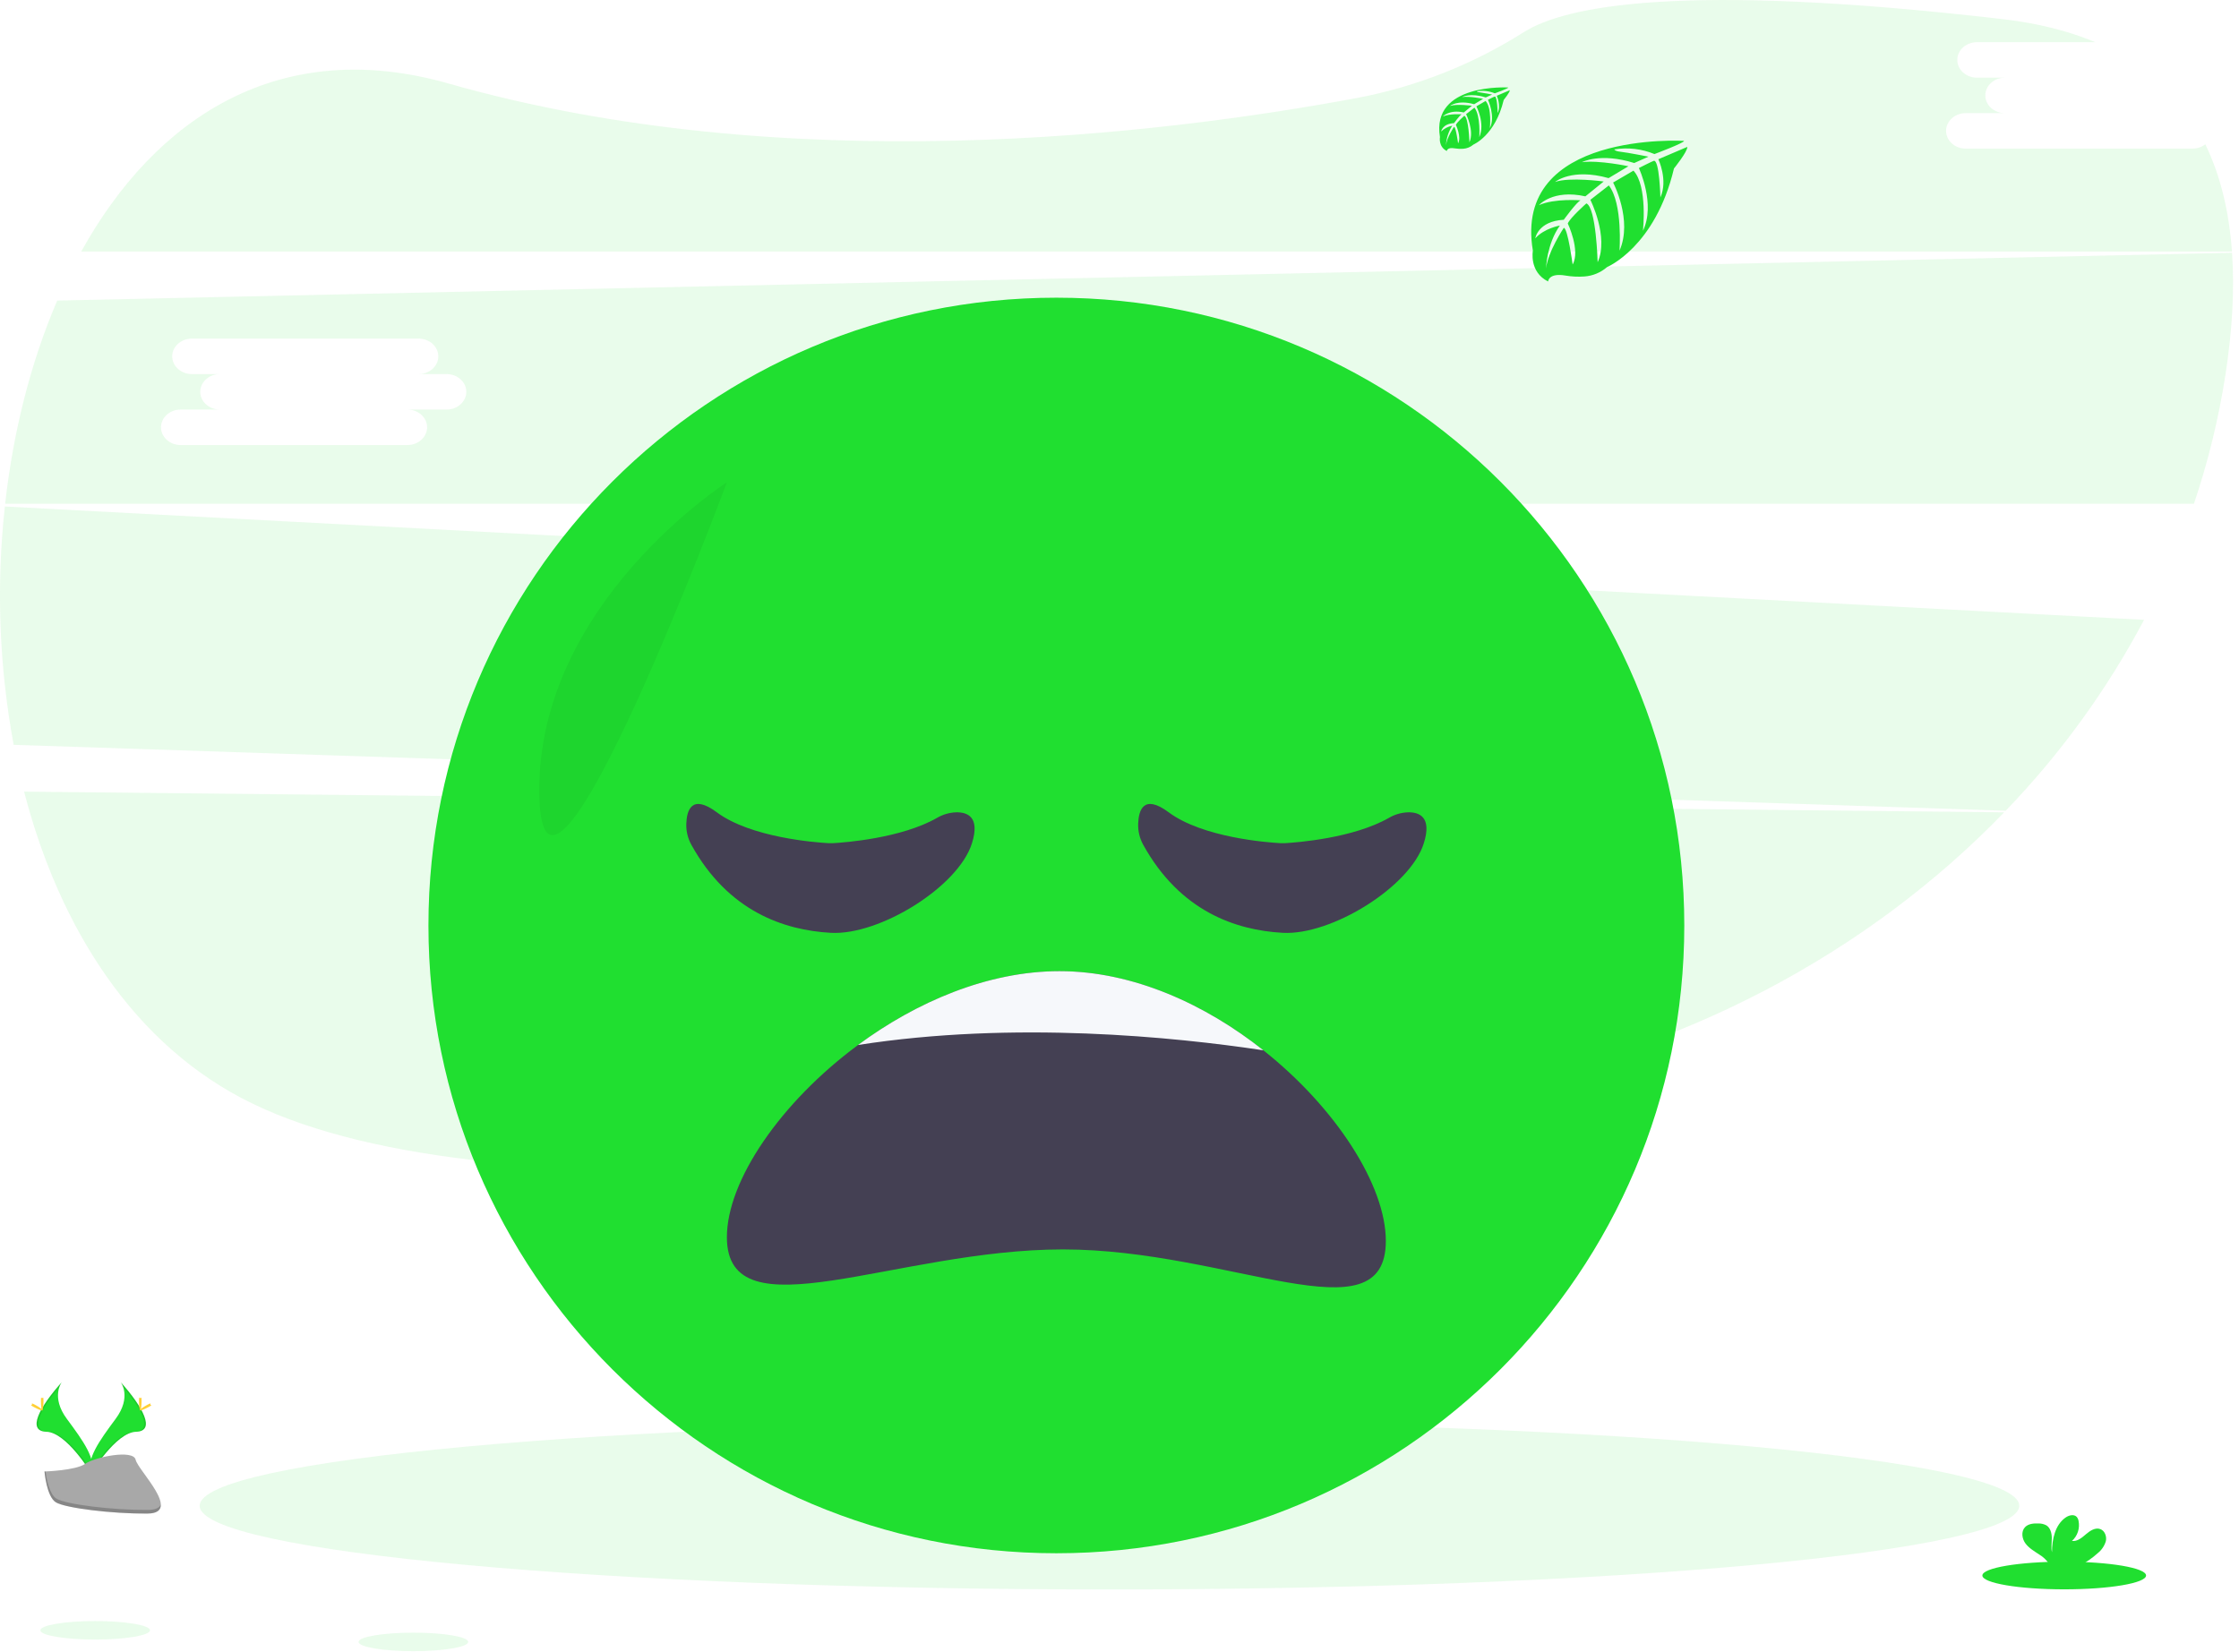
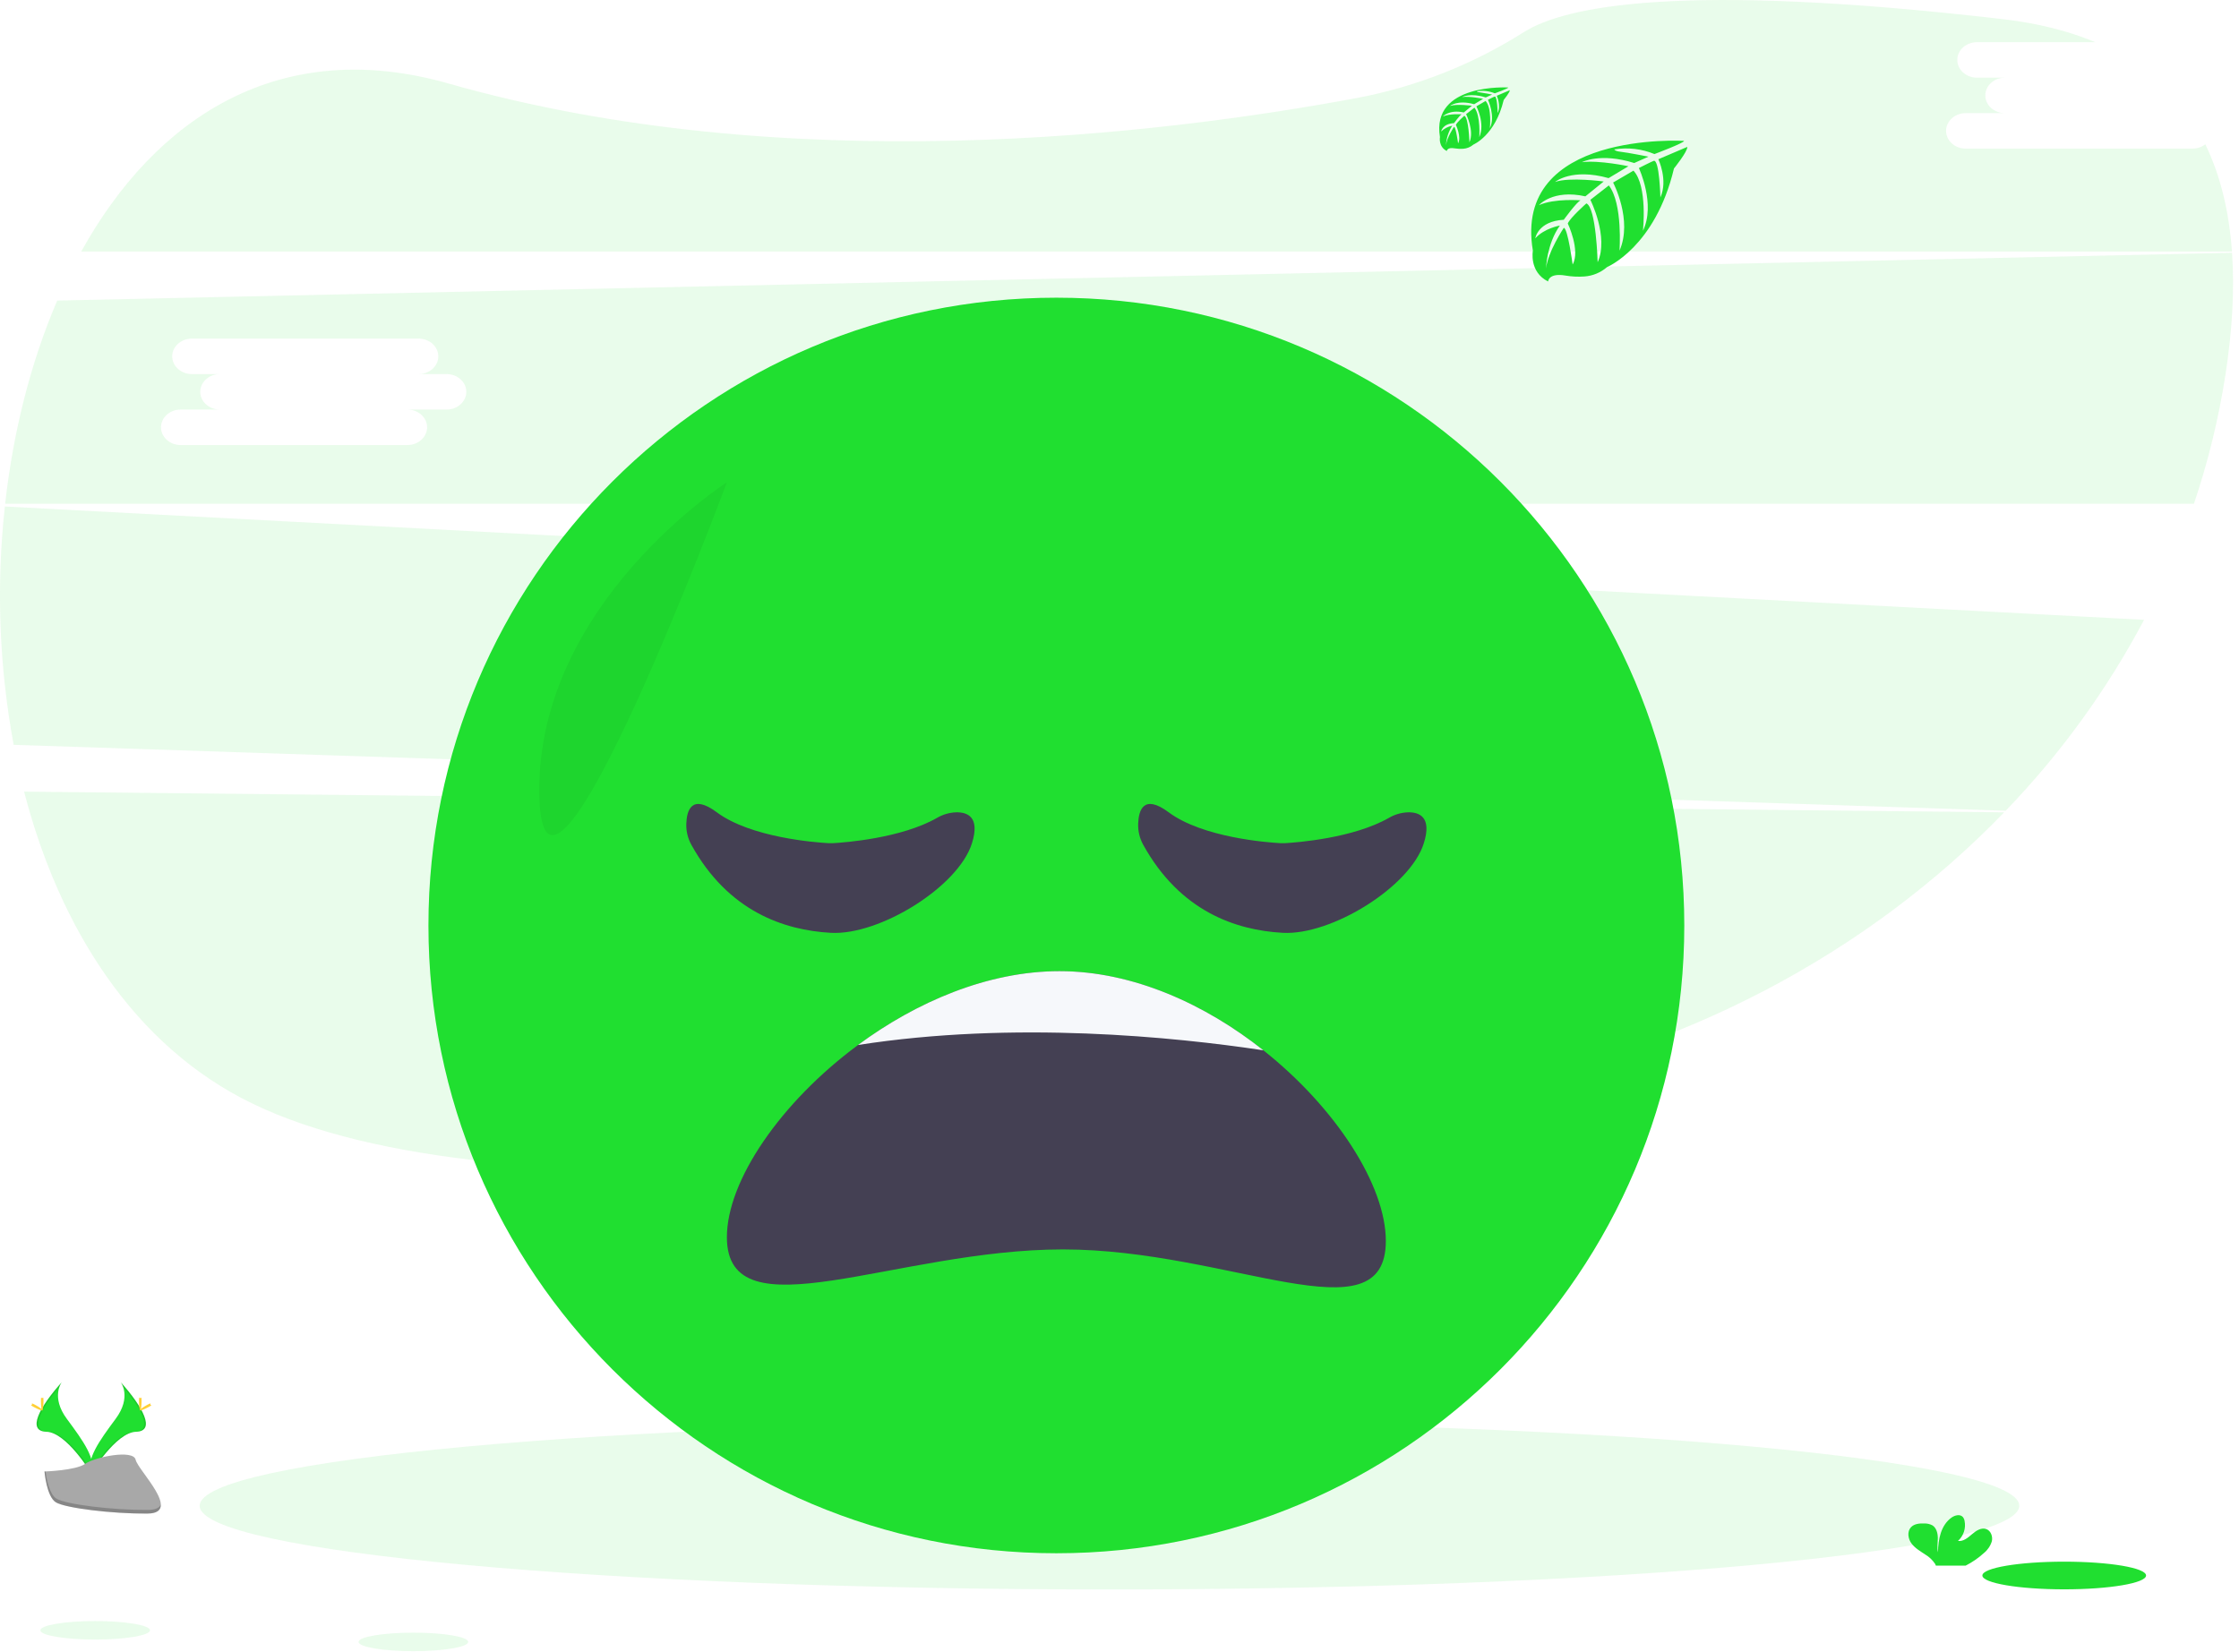
<svg xmlns="http://www.w3.org/2000/svg" data-name="Layer 1" width="1100.02" height="811.41" viewBox="0 0 1100.02 811.41" version="1.1" id="svg1761">
  <defs id="defs1603">
    <linearGradient id="785c60ff-874e-47fc-85e9-4f7317d8d736-282" x1="942.13" y1="802.28" x2="942.13" y2="308.24" gradientUnits="userSpaceOnUse">
      <stop offset="0" stop-color="gray" stop-opacity="0.25" id="stop1596" />
      <stop offset="0.54" stop-color="gray" stop-opacity="0.12" id="stop1598" />
      <stop offset="1" stop-color="gray" stop-opacity="0.1" id="stop1600" />
    </linearGradient>
  </defs>
  <path d="M61.83,433.31C79.2,500.44,115.94,558.47,174,586.6c120.7,58.46,392.91,28.31,596.07-6.3C875.16,562.4,967.53,513,1034.63,443.48Z" transform="translate(-49.99 -44.29)" fill="#20df30" opacity="0.1" id="path1607" />
  <path d="M1127.19,117.32H1015.72c-5.29,0-9.63-3.92-9.63-8.71s4.34-8.72,9.63-8.72H1035c-5.3,0-9.63-3.92-9.63-8.72s4.33-8.71,9.63-8.71h-13.76c-5.3,0-9.64-3.92-9.64-8.72s4.34-8.71,9.64-8.71h58.18c-12.91-5.43-28-9.29-45.39-11.32C875.38,35.28,818.74,47.47,798.76,60a234.52,234.52,0,0,1-81.54,32.34c-97.88,18.27-280.93,40.25-446.84-7C187.92,61.81,126.63,101.52,89.9,167.9H1146.55c-1.38-19.29-5.51-37.11-13.09-52.7A10.17,10.17,0,0,1,1127.19,117.32Z" transform="translate(-49.99 -44.29)" fill="#20df30" opacity="0.1" id="path1609" />
  <path d="M52.38,293.19A402.53,402.53,0,0,0,56.7,410.31l978.68,32.39a415.21,415.21,0,0,0,68-93.82Zm387.08,83.55H420.19c5.3,0,9.64,3.93,9.64,8.72s-4.34,8.71-9.64,8.71H308.72c-5.29,0-9.63-3.92-9.63-8.71s4.34-8.72,9.63-8.72H328c-5.3,0-9.63-3.92-9.63-8.71s4.33-8.72,9.63-8.72H314.23c-5.3,0-9.64-3.92-9.64-8.71s4.34-8.72,9.64-8.72H425.7c5.3,0,9.63,3.92,9.63,8.72s-4.33,8.71-9.63,8.71h13.76c5.3,0,9.63,3.92,9.63,8.72S444.76,376.74,439.46,376.74Z" transform="translate(-49.99 -44.29)" fill="#20df30" opacity="0.1" id="path1611" />
  <path d="M1146.59,168.5,78.11,192c-13,30.23-21.62,64.41-25.59,99.83H1127.87a379.29,379.29,0,0,0,15.52-63.63C1146.6,207.39,1147.88,187.26,1146.59,168.5ZM269.46,245.55H250.19c5.3,0,9.64,3.93,9.64,8.72s-4.34,8.72-9.64,8.72H138.72c-5.29,0-9.63-3.93-9.63-8.72s4.34-8.72,9.63-8.72H158c-5.3,0-9.63-3.92-9.63-8.71s4.33-8.72,9.63-8.72H144.23c-5.3,0-9.64-3.92-9.64-8.71s4.34-8.72,9.64-8.72H255.7c5.3,0,9.63,3.92,9.63,8.72s-4.33,8.71-9.63,8.71h13.76c5.3,0,9.63,3.93,9.63,8.72S274.76,245.55,269.46,245.55Z" transform="translate(-49.99 -44.29)" fill="#20df30" opacity="0.1" id="path1613" />
  <ellipse cx="545.08" cy="739.96" rx="446.98" ry="41.12" fill="#20df30" opacity="0.1" id="ellipse1615" />
  <circle cx="518.99" cy="454.79" r="308.5" fill="#20df30" id="circle1715" />
  <path d="M730.85,654.11c0,48.7-76.56,4.16-158.64,4.16s-165.1,42.7-165.1-6c0-27.77,26.46-66.39,64.42-94.44h0c28.6-21.14,63.72-36.28,99-36.28,36.28,0,71.82,16.39,100.17,38.89C706.48,588.81,730.85,626.93,730.85,654.11Z" transform="translate(-49.99 -44.29)" fill="#444053" id="path1717" />
  <path d="M670.69,560.42c-43.63-6.57-122.54-14.58-199.16-2.61,28.6-21.14,63.72-36.28,99-36.28C606.8,521.53,642.34,537.92,670.69,560.42Z" transform="translate(-49.99 -44.29)" fill="#f6f8fb" id="path1719" />
  <path d="M407.11,281.31s-92.93,59.41-92.17,152.34S407.11,281.31,407.11,281.31Z" transform="translate(-49.99 -44.29)" opacity="0.05" id="path1721" />
  <path d="M877.36,113.52s-84.2-5.07-74.27,53.93c0,0-2,10.42,7.48,15.16,0,0,.15-4.37,8.63-2.89a39,39,0,0,0,9.15.44,19,19,0,0,0,11.18-4.62h0s23.67-9.77,32.88-48.46c0,0,6.81-8.44,6.54-10.6l-14.21,6.06s4.85,10.25,1,18.77c0,0-.46-18.39-3.19-18-.55.09-7.38,3.55-7.38,3.55s8.35,17.86,2,30.83c0,0,2.39-22-4.66-29.54l-10,5.84s9.76,18.44,3.14,33.49c0,0,1.7-23.08-5.24-32.07l-9.07,7.07s9.17,18.18,3.58,30.66c0,0-.73-26.87-5.54-28.9,0,0-7.93,7-9.14,9.87,0,0,6.28,13.19,2.39,20.15,0,0-2.39-17.9-4.35-18,0,0-7.9,11.86-8.73,20,0,0,.35-12.1,6.81-21.13,0,0-7.64,1.31-12.09,6.27,0,0,1.23-8.39,14-9.12,0,0,6.53-9,8.28-9.54,0,0-12.75-1.07-20.48,2.36,0,0,6.8-7.91,22.81-4.32l9-7.3s-16.78-2.3-23.9.24c0,0,8.19-7,26.31-1.9l9.75-5.83s-14.31-3.08-22.84-2c0,0,9-4.85,25.69.41l7-3.13s-10.49-2.06-13.56-2.38-3.23-1.18-3.23-1.18A36.35,36.35,0,0,1,862.83,120S877.61,114.45,877.36,113.52Z" transform="translate(-49.99 -44.29)" fill="#20df30" id="path1723" />
  <path d="M791,87.29s-38-2.3-33.56,24.36c0,0-.89,4.71,3.38,6.85,0,0,.06-2,3.9-1.3a18.06,18.06,0,0,0,4.13.2,8.69,8.69,0,0,0,5.06-2.09h0s10.69-4.42,14.85-21.9c0,0,3.08-3.81,3-4.79l-6.42,2.74s2.2,4.63.47,8.48c0,0-.21-8.31-1.44-8.11-.25,0-3.34,1.6-3.34,1.6s3.78,8.07.93,13.93c0,0,1.08-9.94-2.1-13.35l-4.52,2.64s4.41,8.34,1.42,15.14c0,0,.76-10.43-2.37-14.49l-4.1,3.19s4.14,8.21,1.62,13.85c0,0-.33-12.14-2.51-13.06,0,0-3.58,3.16-4.13,4.46,0,0,2.84,6,1.08,9.11,0,0-1.08-8.09-2-8.12,0,0-3.57,5.35-3.94,9a19.48,19.48,0,0,1,3.07-9.55,10.71,10.71,0,0,0-5.46,2.83s.55-3.79,6.34-4.12c0,0,2.95-4.06,3.74-4.31,0,0-5.76-.48-9.25,1.07,0,0,3.07-3.58,10.31-2l4-3.29s-7.58-1-10.8.1c0,0,3.7-3.16,11.89-.85l4.4-2.64s-6.46-1.39-10.32-.89c0,0,4.07-2.19,11.61.19l3.15-1.42s-4.74-.93-6.12-1.07-1.47-.53-1.47-.53a16.39,16.39,0,0,1,8.9,1S791.11,87.71,791,87.29Z" transform="translate(-49.99 -44.29)" fill="#20df30" id="path1725" />
  <ellipse cx="46.77" cy="801.15" rx="26.93" ry="4.55" fill="#20df30" opacity="0.1" id="ellipse1729" />
  <ellipse cx="203.1" cy="806.86" rx="26.93" ry="4.55" fill="#20df30" opacity="0.1" id="ellipse1731" />
  <ellipse cx="1014.15" cy="774.22" rx="40.21" ry="6.8" fill="#20df30" id="ellipse1733" />
-   <path d="M1080.76,807.4a11.73,11.73,0,0,0,3.84-5.79c.49-2.29-.49-5.05-2.68-5.89-2.46-.94-5.09.77-7.08,2.49s-4.28,3.68-6.89,3.32a10.47,10.47,0,0,0,3.24-9.81,4.12,4.12,0,0,0-.9-2c-1.37-1.46-3.84-.84-5.48.31-5.2,3.66-6.65,10.72-6.68,17.08-.52-2.29-.08-4.68-.09-7s-.66-5-2.64-6.23a8,8,0,0,0-4-.94c-2.34-.09-4.94.14-6.54,1.85-2,2.13-1.47,5.69.26,8s4.35,3.81,6.76,5.42a15,15,0,0,1,4.84,4.61,4.83,4.83,0,0,1,.36.83h14.65A40.77,40.77,0,0,0,1080.76,807.4Z" transform="translate(-49.99 -44.29)" fill="#20df30" id="path1735" />
+   <path d="M1024.76,807.4a11.73,11.73,0,0,0,3.84-5.79c.49-2.29-.49-5.05-2.68-5.89-2.46-.94-5.09.77-7.08,2.49s-4.28,3.68-6.89,3.32a10.47,10.47,0,0,0,3.24-9.81,4.12,4.12,0,0,0-.9-2c-1.37-1.46-3.84-.84-5.48.31-5.2,3.66-6.65,10.72-6.68,17.08-.52-2.29-.08-4.68-.09-7s-.66-5-2.64-6.23a8,8,0,0,0-4-.94c-2.34-.09-4.94.14-6.54,1.85-2,2.13-1.47,5.69.26,8s4.35,3.81,6.76,5.42a15,15,0,0,1,4.84,4.61,4.83,4.83,0,0,1,.36.83h14.65A40.77,40.77,0,0,0,1024.76,807.4Z" transform="translate(-49.99 -44.29)" fill="#20df30" id="path1735" />
  <path d="M109.33,723.55s5.49,7.18-2.54,18-14.65,20-12,26.76c0,0,12.11-20.14,22-20.43S120.17,735.66,109.33,723.55Z" transform="translate(-49.99 -44.29)" fill="#20df30" id="path1737" />
  <path d="M109.33,723.55a9,9,0,0,1,1.12,2.25c9.62,11.3,14.74,21.85,5.5,22.11-8.62.25-19,15.65-21.43,19.54a9.3,9.3,0,0,0,.3.89s12.11-20.14,22-20.43S120.17,735.66,109.33,723.55Z" transform="translate(-49.99 -44.29)" opacity="0.1" id="path1739" />
  <path d="M119.54,732.7c0,2.53-.29,4.58-.64,4.58s-.63-2-.63-4.58.35-1.34.71-1.34S119.54,730.17,119.54,732.7Z" transform="translate(-49.99 -44.29)" fill="#ffd037" id="path1741" />
  <path d="M123,735.72c-2.22,1.21-4.15,1.94-4.32,1.63s1.5-1.53,3.72-2.74,1.34-.33,1.51,0S125.26,734.51,123,735.72Z" transform="translate(-49.99 -44.29)" fill="#ffd037" id="path1743" />
  <path d="M80.31,723.55s-5.49,7.18,2.53,18,14.65,20,12,26.76c0,0-12.12-20.14-22-20.43S69.46,735.66,80.31,723.55Z" transform="translate(-49.99 -44.29)" fill="#20df30" id="path1745" />
  <path d="M80.31,723.55a8.63,8.63,0,0,0-1.12,2.25c-9.62,11.3-14.75,21.85-5.5,22.11,8.61.25,19,15.65,21.42,19.54a9.24,9.24,0,0,1-.29.89s-12.12-20.14-22-20.43S69.46,735.66,80.31,723.55Z" transform="translate(-49.99 -44.29)" opacity="0.1" id="path1747" />
  <path d="M70.1,732.7c0,2.53.28,4.58.63,4.58s.63-2,.63-4.58-.35-1.34-.7-1.34S70.1,730.17,70.1,732.7Z" transform="translate(-49.99 -44.29)" fill="#ffd037" id="path1749" />
  <path d="M66.59,735.72c2.22,1.21,4.16,1.94,4.33,1.63s-1.5-1.53-3.72-2.74-1.35-.33-1.51,0S64.37,734.51,66.59,735.72Z" transform="translate(-49.99 -44.29)" fill="#ffd037" id="path1751" />
  <path d="M71.85,767.4s15.36-.47,20-3.77,23.63-7.23,24.78-2,23.08,26.3,5.74,26.44-40.29-2.71-44.91-5.52S71.85,767.4,71.85,767.4Z" transform="translate(-49.99 -44.29)" fill="#a8a8a8" id="path1753" />
  <path d="M122.66,786.28c-17.34.14-40.29-2.71-44.91-5.52-3.52-2.14-4.92-9.83-5.39-13.38l-.51,0s1,12.39,5.59,15.2,27.57,5.66,44.91,5.52c5,0,6.73-1.83,6.64-4.46C128.29,785.25,126.39,786.25,122.66,786.28Z" transform="translate(-49.99 -44.29)" opacity="0.2" id="path1755" />
  <path d="M459.3,458.63c5.87-.33,33.5-2.41,51.05-12.42a19.89,19.89,0,0,1,9.27-2.73c5.58-.16,12,2.17,7.89,15.21-6.66,21.33-45.33,45.33-69.33,44-23.08-1.28-50.46-10.58-68.54-43.28a20,20,0,0,1-2.47-10.29c.21-6.6,2.61-14.87,15-5.65,16.74,12.45,48.5,14.81,54.87,15.16A21.11,21.11,0,0,0,459.3,458.63Z" transform="translate(-49.99 -44.29)" fill="#444053" id="path1757" />
  <path d="M681.3,458.63c5.87-.33,33.5-2.41,51.05-12.42a19.89,19.89,0,0,1,9.27-2.73c5.58-.16,12,2.17,7.89,15.21-6.66,21.33-45.33,45.33-69.33,44-23.08-1.28-50.46-10.58-68.54-43.28a20,20,0,0,1-2.47-10.29c.21-6.6,2.61-14.87,15-5.65,16.74,12.45,48.5,14.81,54.87,15.16A21.11,21.11,0,0,0,681.3,458.63Z" transform="translate(-49.99 -44.29)" fill="#444053" id="path1759" />
</svg>
